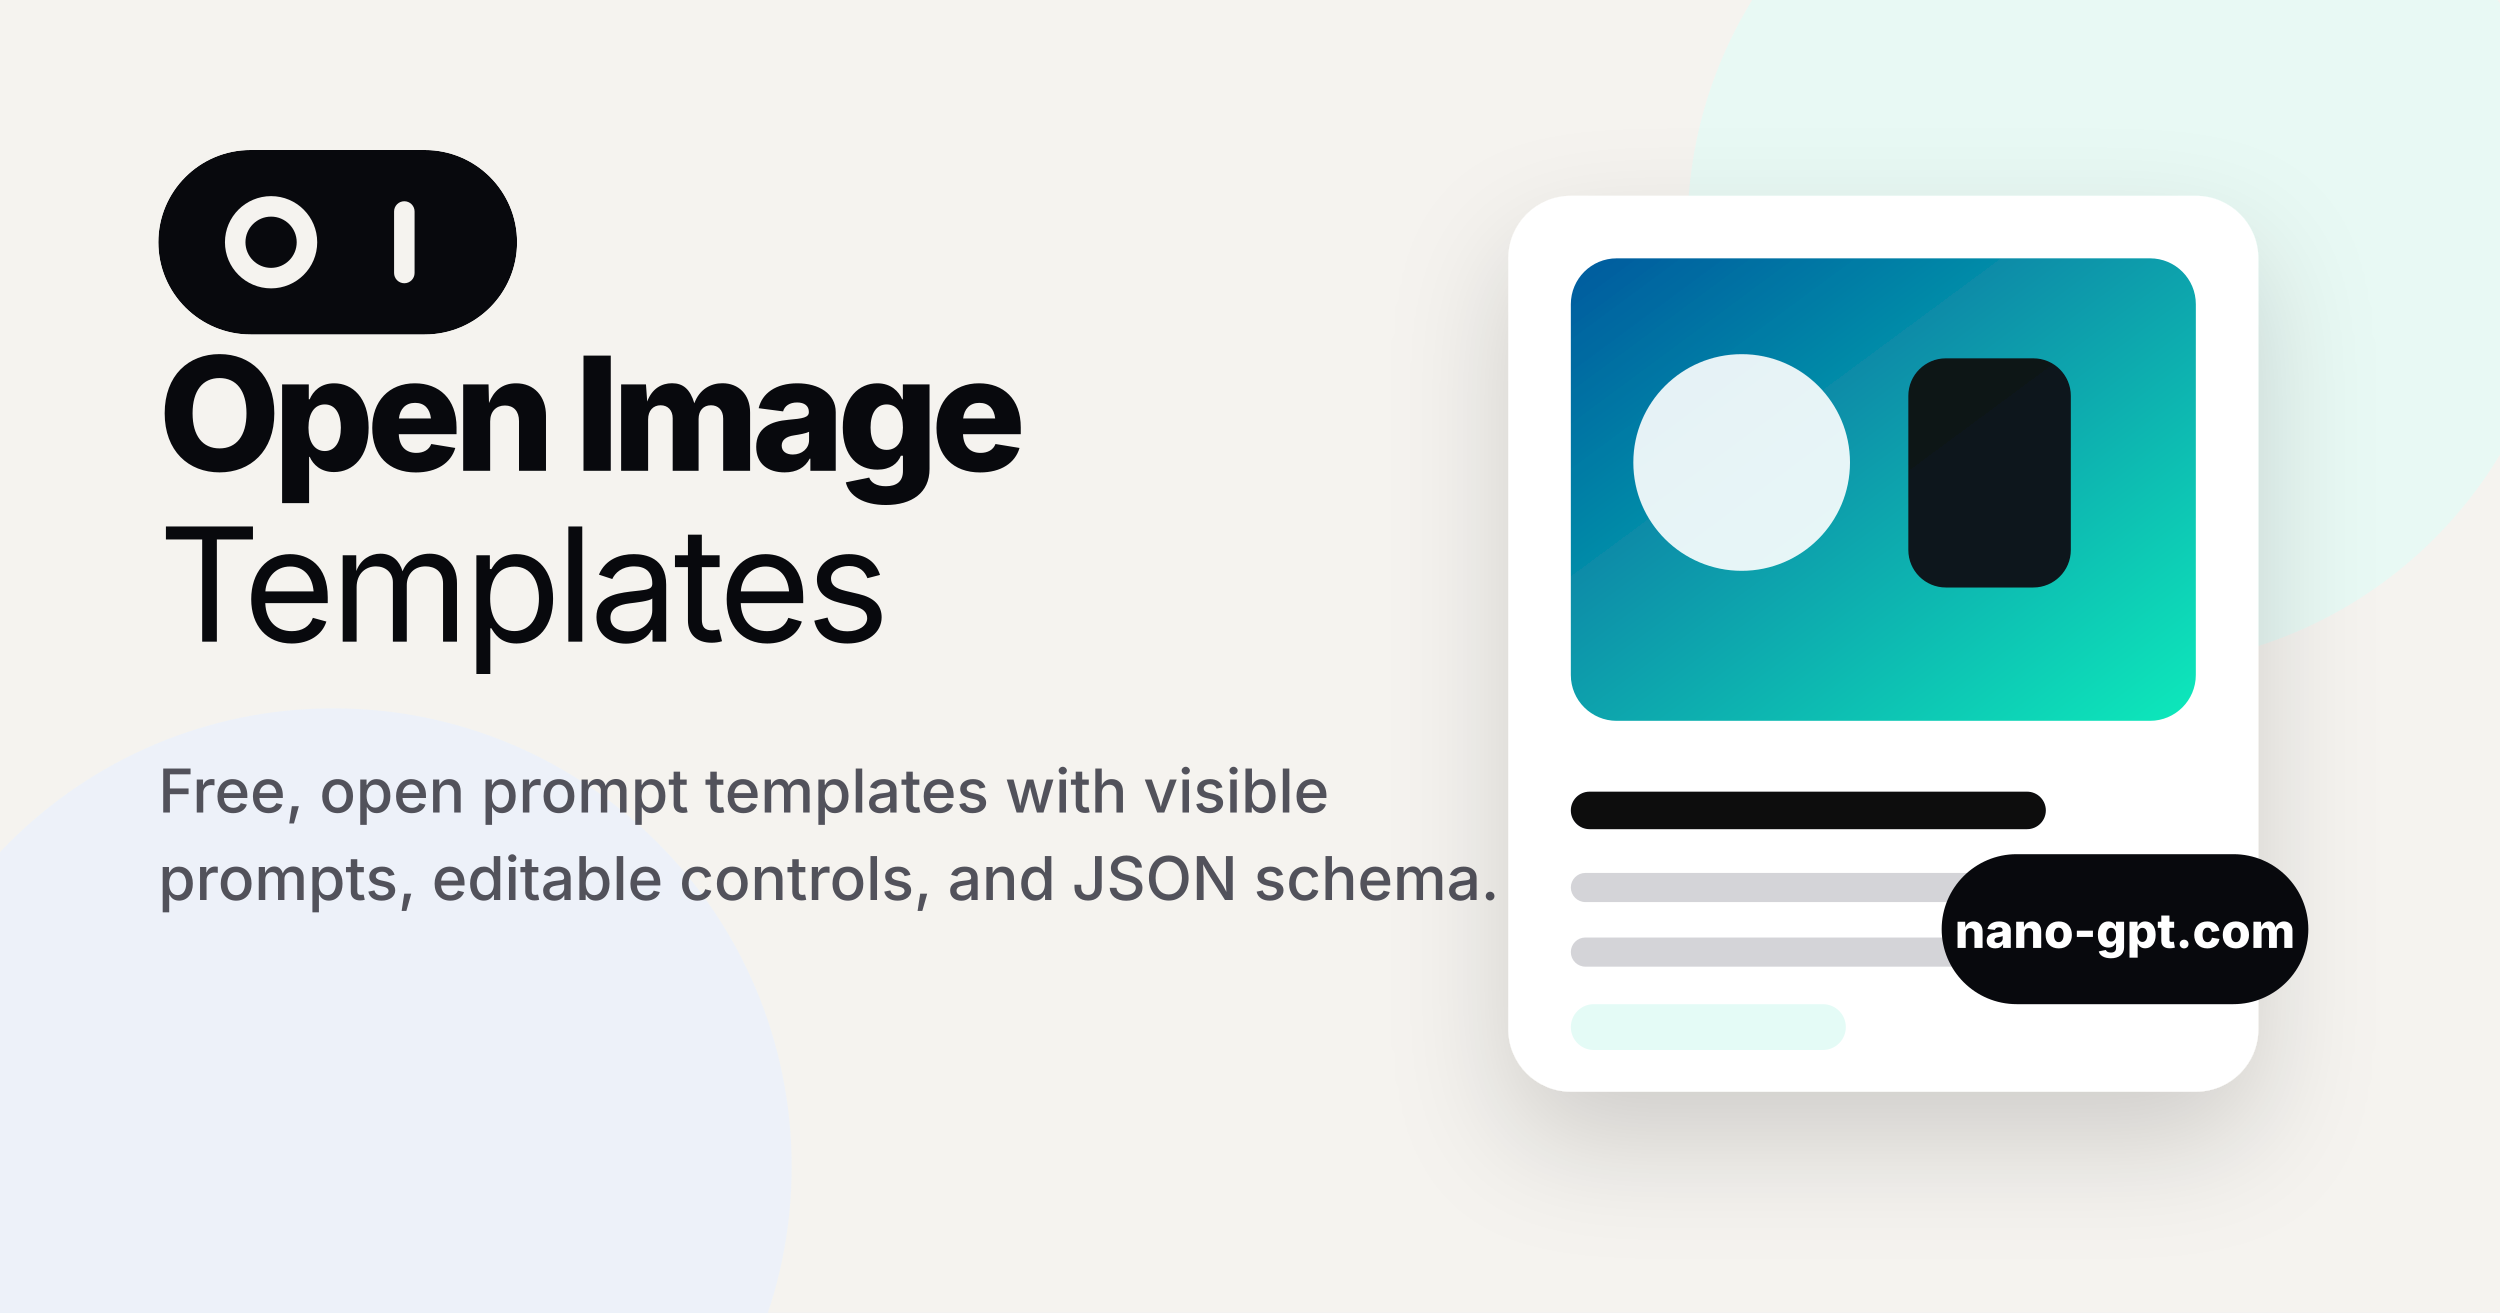
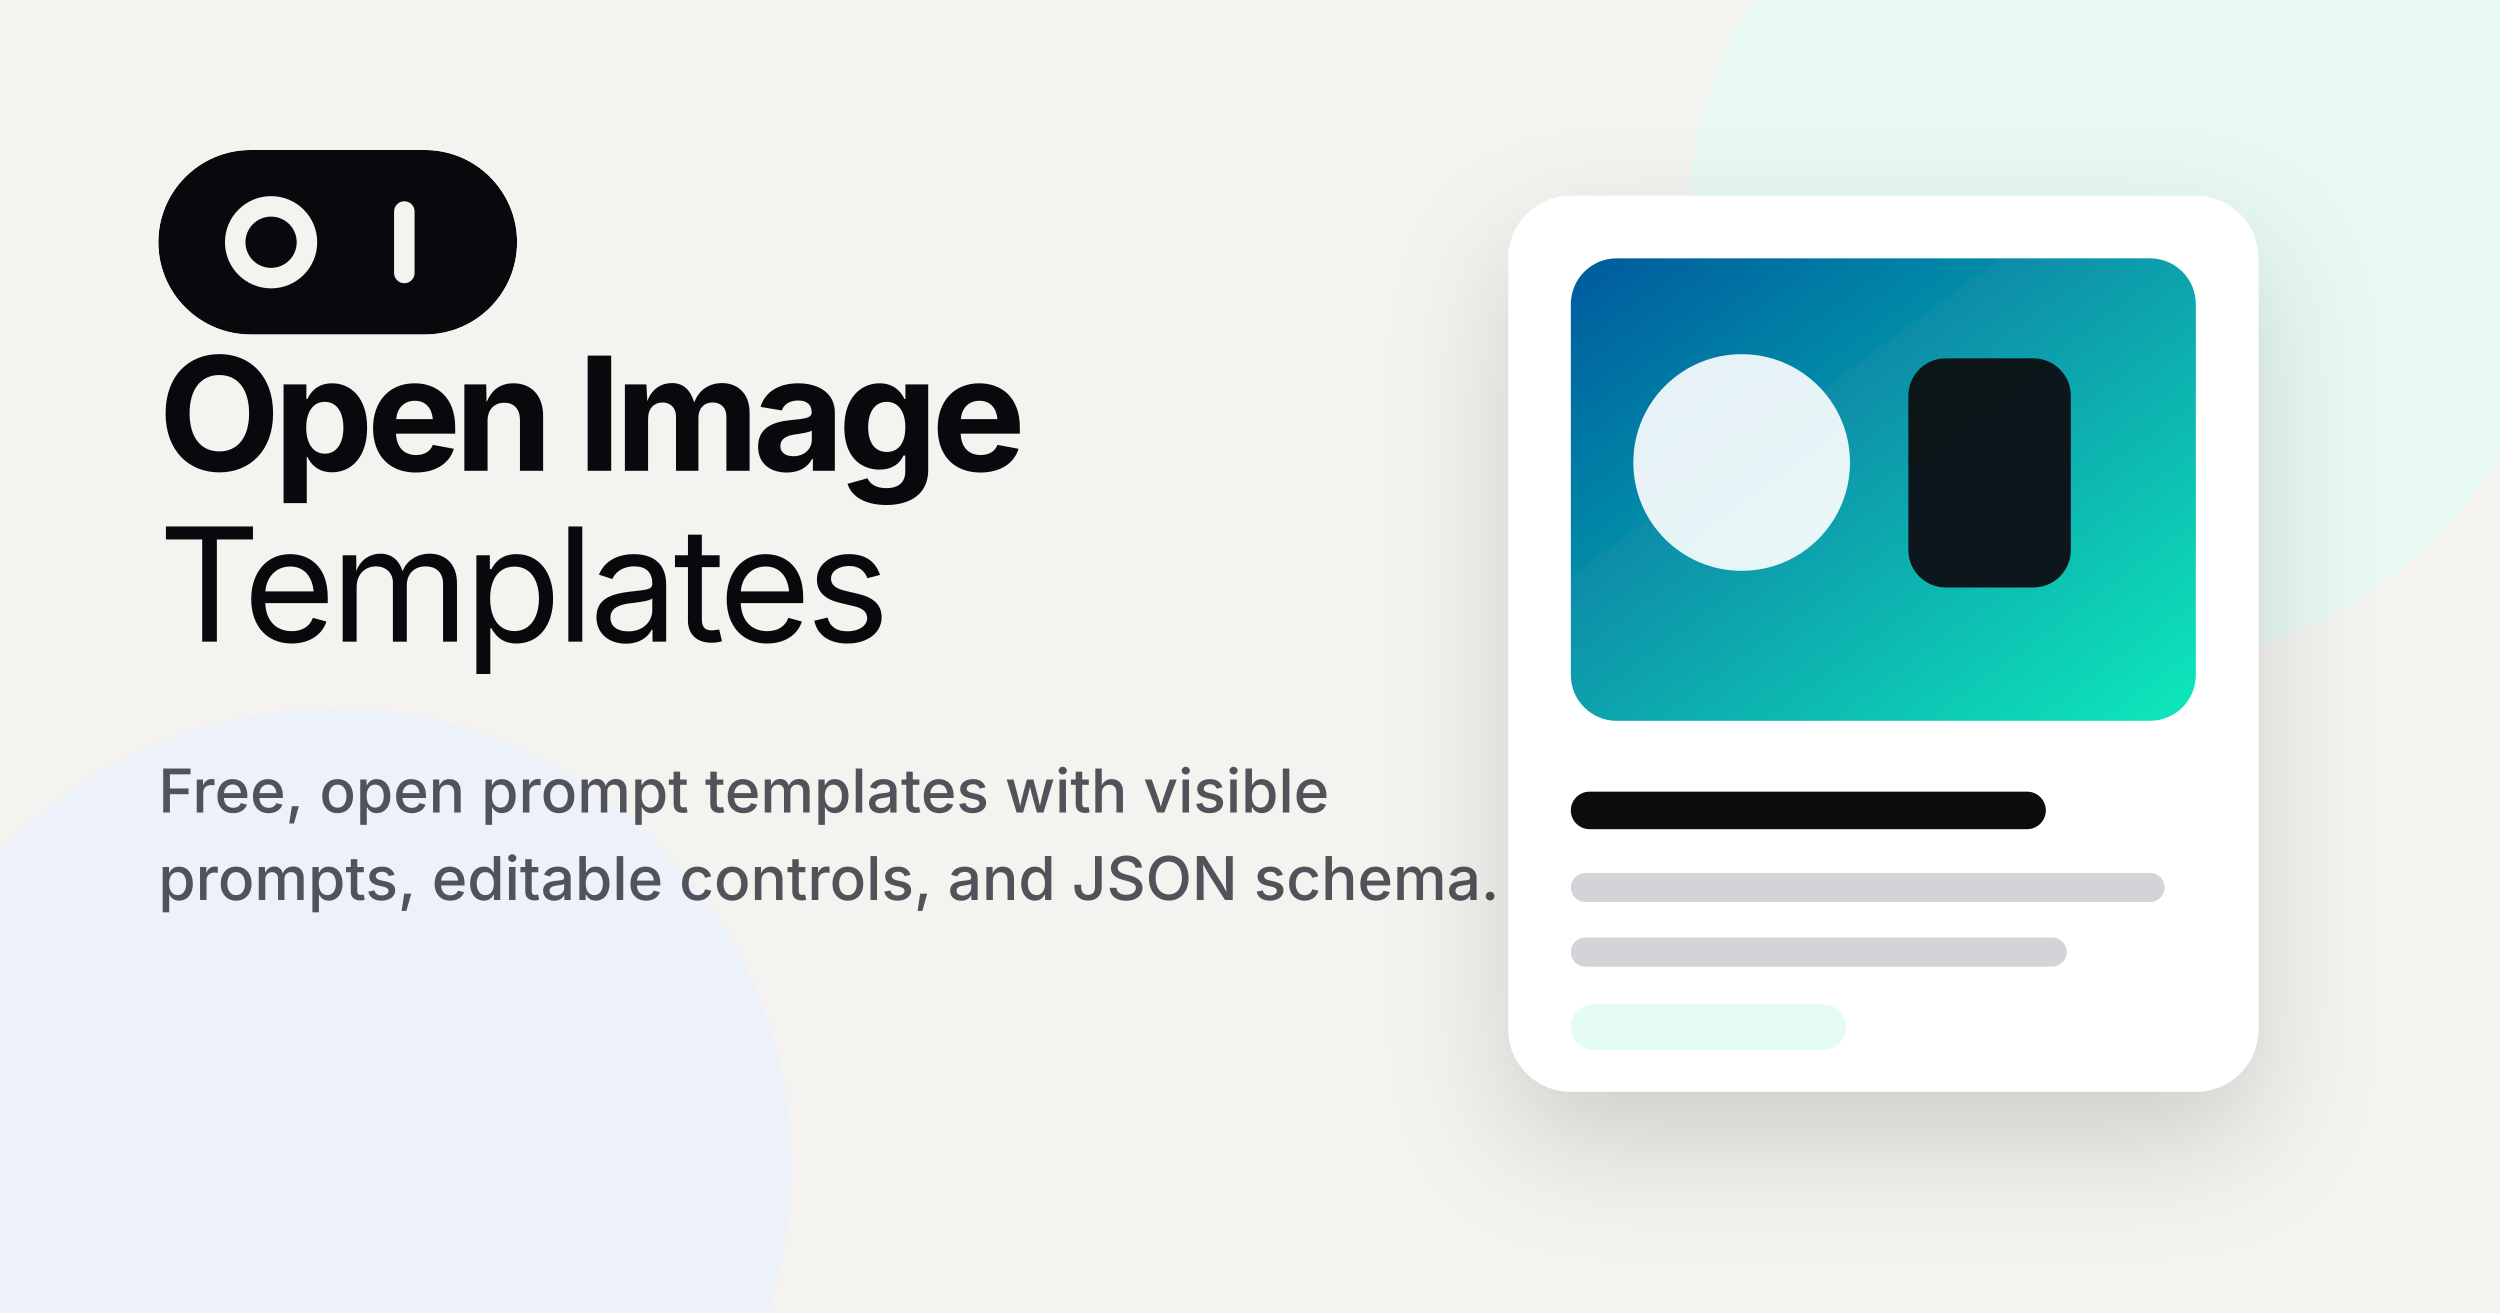
<svg xmlns="http://www.w3.org/2000/svg" viewBox="0 0 1200 630" role="img" aria-labelledby="open-image-templates-og-title">
  <defs>
    <mask id="open-image-templates-og-cutout">
      <rect x="0" y="0" width="210" height="108" rx="54" fill="white" />
      <circle cx="66" cy="54" r="21" fill="none" stroke="black" stroke-width="12" />
      <rect x="138" y="30" width="12" height="48" rx="6" fill="black" />
    </mask>
    <linearGradient id="open-image-templates-og-accent" x1="0" y1="0" x2="1" y2="1">
      <stop offset="0" stop-color="#015a9e" />
      <stop offset="1" stop-color="#11e9bb" />
    </linearGradient>
    <filter id="open-image-templates-og-shadow" x="-30%" y="-30%" width="160%" height="160%">
      <feDropShadow dx="0" dy="24" stdDeviation="28" flood-color="#18181b" flood-opacity="0.16" />
    </filter>
  </defs>
  <rect width="1200" height="630" fill="#f5f3ef" />
  <circle cx="1020" cy="110" r="210" fill="#e4fbf6" opacity="0.78" />
  <circle cx="160" cy="560" r="220" fill="#e8f1ff" opacity="0.62" />
  <g transform="translate(76 72) scale(0.82)">
    <rect x="0" y="0" width="210" height="108" rx="54" fill="#08090d" mask="url(#open-image-templates-og-cutout)" />
  </g>
  <g transform="translate(76 226)">
-     <text x="0" y="0" font-family="Inter, system-ui, -apple-system, BlinkMacSystemFont, 'Segoe UI', sans-serif" font-size="76" font-weight="820" letter-spacing="-3.6" fill="#08090d">
+     <text x="0" y="0" font-family="Inter, system-ui, -apple-system, BlinkMacSystemFont, 'Segoe UI', sans-serif" font-size="76" font-weight="680" letter-spacing="-3.2" fill="#08090d">
      Open Image
    </text>
    <text x="0" y="82" font-family="Inter, system-ui, -apple-system, BlinkMacSystemFont, 'Segoe UI', sans-serif" font-size="76" font-weight="420" letter-spacing="-2.4" fill="#08090d">
      Templates
    </text>
    <text x="0" y="164" font-family="Inter, system-ui, -apple-system, BlinkMacSystemFont, 'Segoe UI', sans-serif" font-size="29" font-weight="520" fill="#52525b">
      Free, open prompt templates with visible
    </text>
    <text x="0" y="206" font-family="Inter, system-ui, -apple-system, BlinkMacSystemFont, 'Segoe UI', sans-serif" font-size="29" font-weight="520" fill="#52525b">
      prompts, editable controls, and JSON schema.
    </text>
  </g>
  <g transform="translate(724 94)" filter="url(#open-image-templates-og-shadow)">
    <rect x="0" y="0" width="360" height="430" rx="30" fill="#ffffff" />
    <rect x="30" y="30" width="300" height="222" rx="22" fill="url(#open-image-templates-og-accent)" />
    <circle cx="112" cy="128" r="52" fill="#ffffff" opacity="0.9" />
    <rect x="192" y="78" width="78" height="110" rx="18" fill="#08090d" opacity="0.92" />
    <rect x="30" y="286" width="228" height="18" rx="9" fill="#08090d" />
    <rect x="30" y="325" width="285" height="14" rx="7" fill="#d4d4d8" />
    <rect x="30" y="356" width="238" height="14" rx="7" fill="#d4d4d8" />
    <rect x="30" y="388" width="132" height="22" rx="11" fill="#e4fbf6" />
  </g>
-   <g transform="translate(932 410)">
-     <rect x="0" y="0" width="176" height="72" rx="36" fill="#08090d" />
-     <text x="88" y="45" text-anchor="middle" font-family="Inter, system-ui, -apple-system, BlinkMacSystemFont, 'Segoe UI', sans-serif" font-size="23" font-weight="760" fill="#ffffff">
-       nano-gpt.com
-     </text>
-   </g>
</svg>
